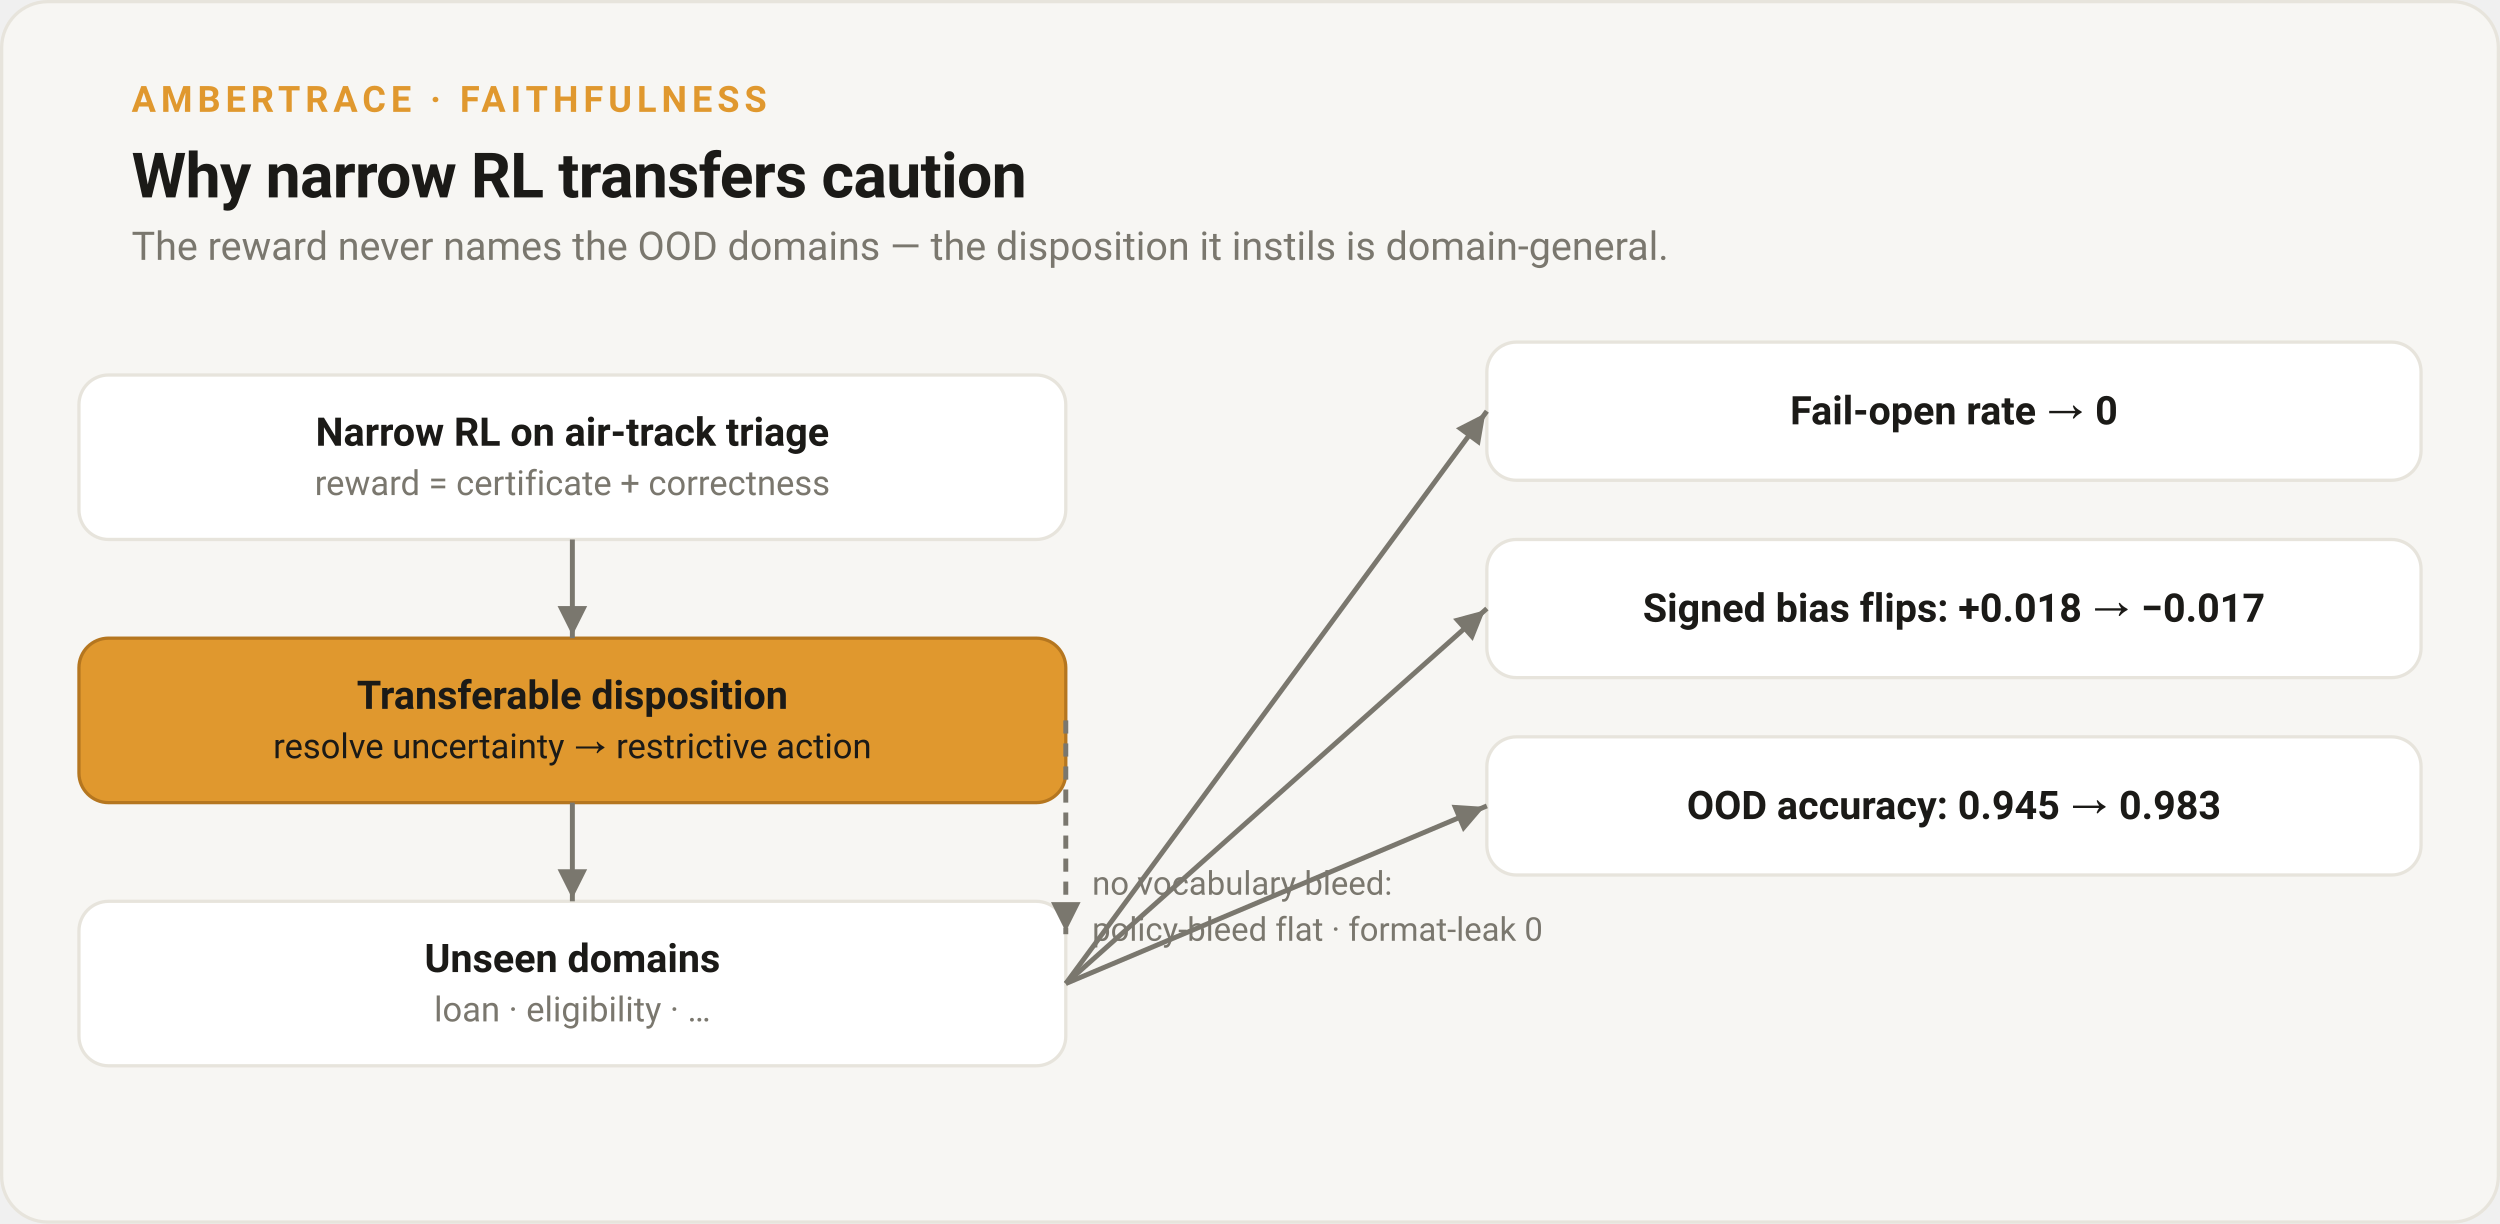
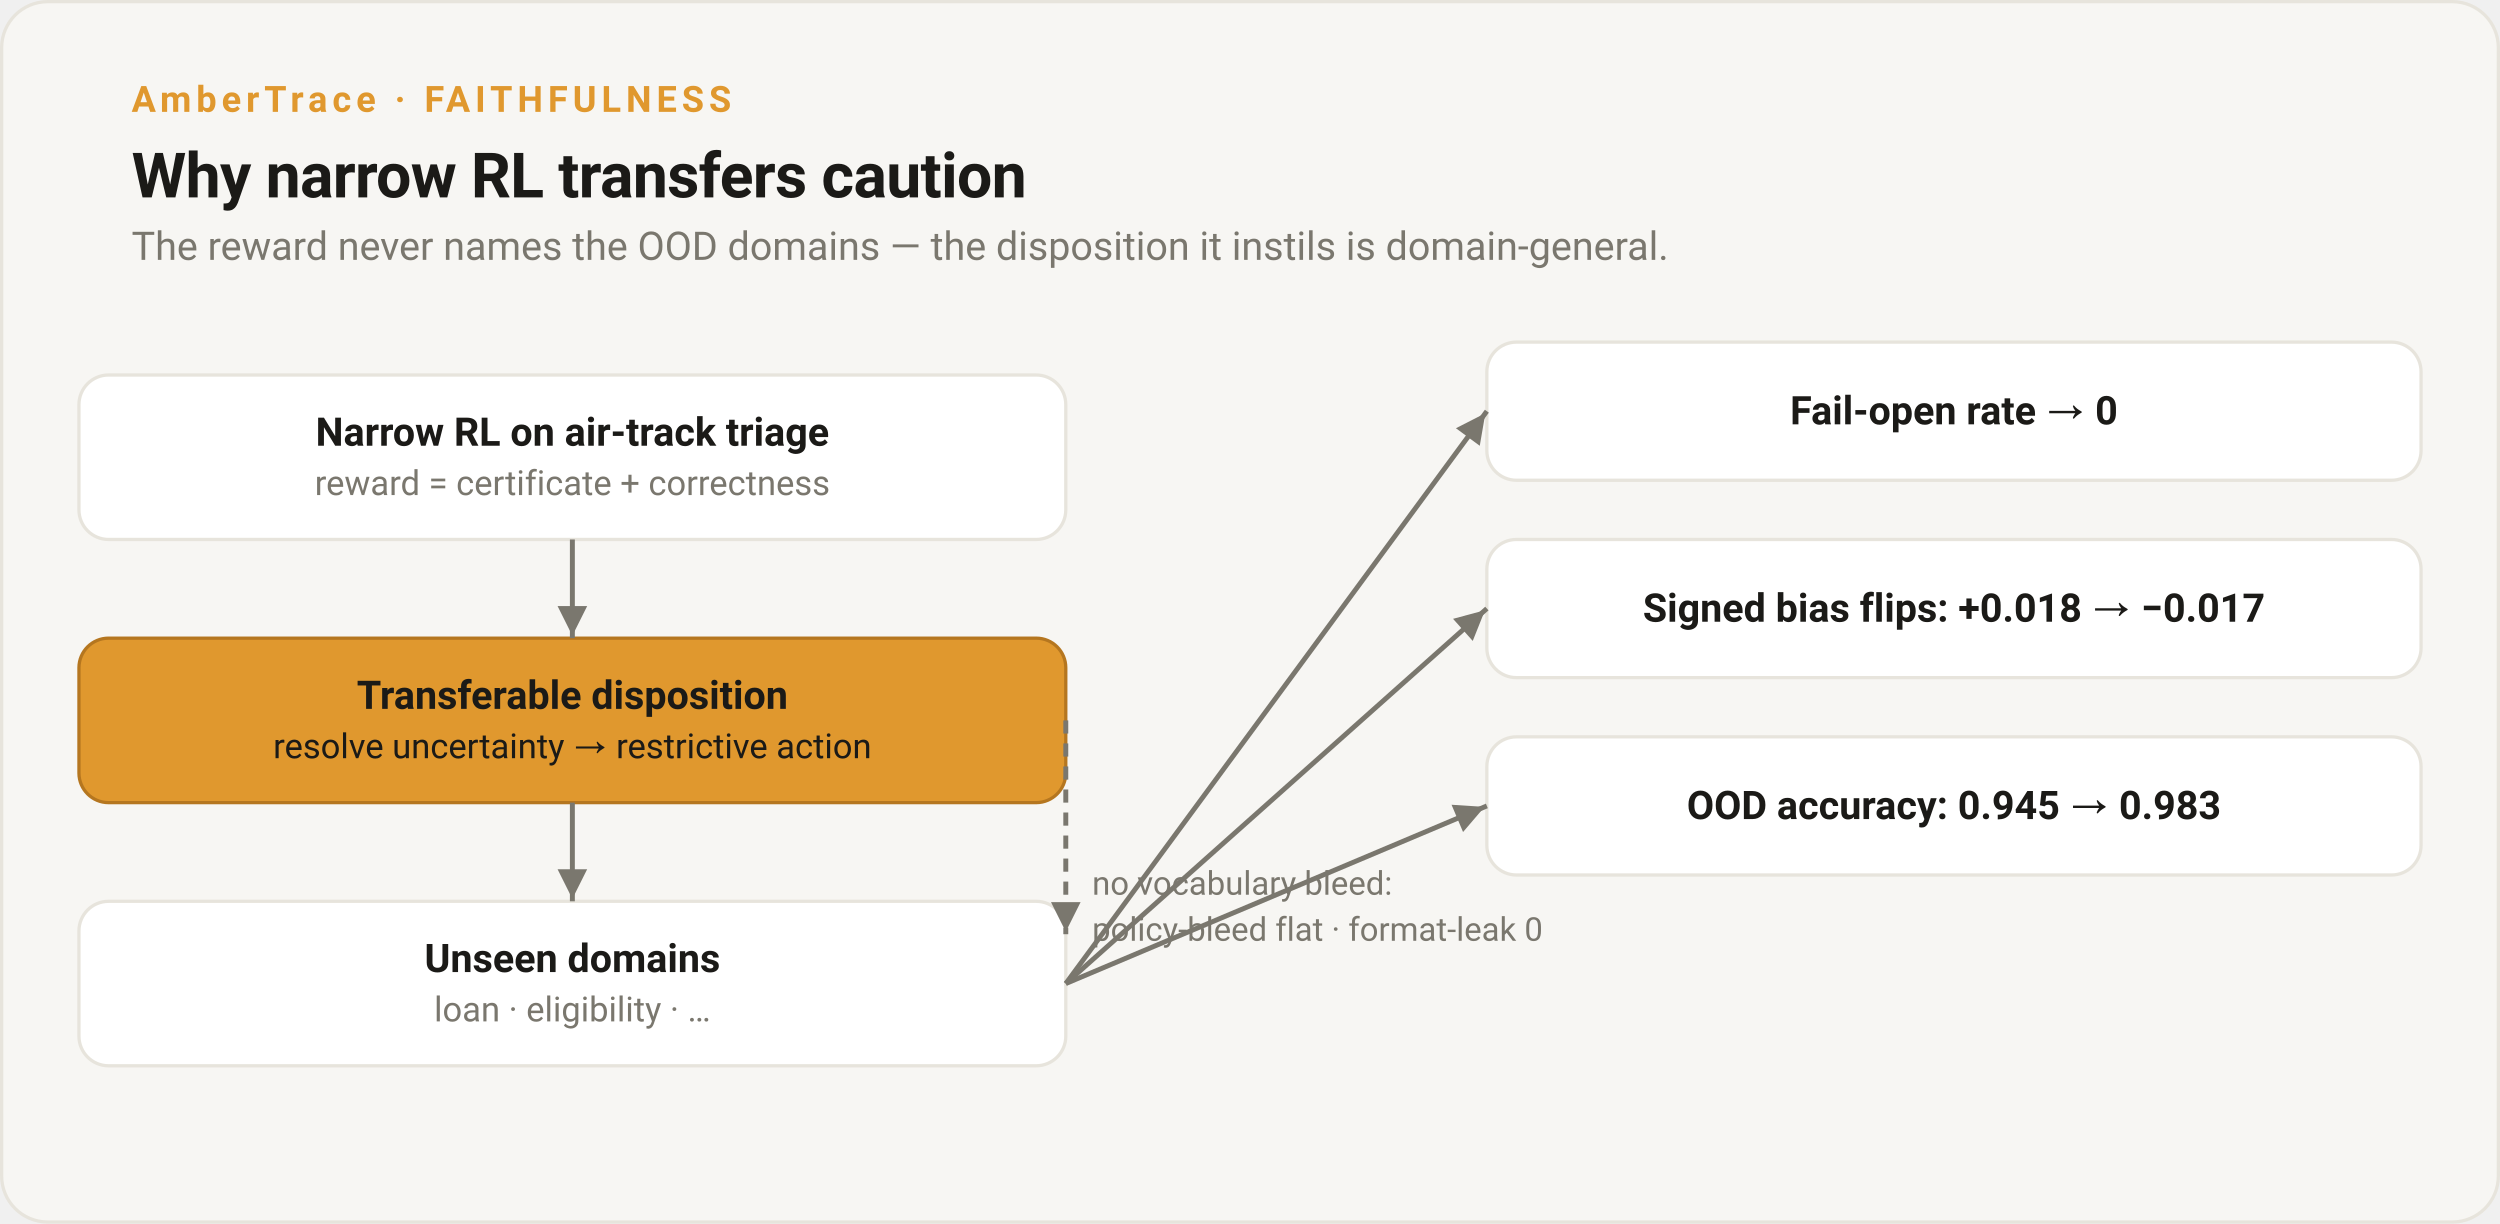
<svg xmlns="http://www.w3.org/2000/svg" viewBox="0 0 760 372" width="760" height="372" font-family="ui-sans-serif, system-ui, -apple-system, Segoe UI, Roboto, Helvetica, Arial, sans-serif">
  <style>.ti{fill:#1B1A17;font-size:19px;font-weight:700;letter-spacing:-0.2px;}.sub{fill:#7A776E;font-size:12px;}.eb{fill:#E0982E;font-size:11px;font-weight:700;letter-spacing:1.5px;}.pt{fill:#1B1A17;font-size:12.5px;font-weight:600;}.tk{fill:#7A776E;font-size:10.5px;font-variant-numeric:tabular-nums;}.vl{fill:#1B1A17;font-size:11px;font-weight:700;font-variant-numeric:tabular-nums;}.ax{fill:#7A776E;font-size:11px;font-variant-numeric:tabular-nums;}.an{fill:#7A776E;font-size:10px;}.bx1{fill:#1B1A17;font-size:12px;font-weight:600;}.bx2{fill:#7A776E;font-size:10.5px;}.bxi{fill:#1B1A17;font-size:10.5px;}</style>
  <rect x="0.5" y="0.5" width="759" height="371" rx="14" fill="#F7F6F3" stroke="#E7E4DC" />
  <defs>
    <marker id="ah" markerWidth="8" markerHeight="8" refX="6.5" refY="3" orient="auto">
      <path d="M0,0 L6,3 L0,6 Z" fill="#7A776E" />
    </marker>
  </defs>
-   <text x="40" y="34" class="eb">AMBERTRACE · FAITHFULNESS</text>
+   <text x="40" y="34" class="eb">AmberTrace · FAITHFULNESS</text>
  <text x="40" y="60" class="ti">Why narrow RL transfers caution</text>
  <text x="40" y="79" class="sub">The reward never names the OOD domains — the disposition it instils is domain-general.</text>
  <rect x="24" y="114" width="300" height="50" rx="9" fill="#FFFFFF" stroke="#E7E4DC" />
  <text x="174.0" y="135.5" text-anchor="middle" class="bx1">Narrow RL on air-track triage</text>
  <text x="174.0" y="150.5" text-anchor="middle" class="bx2">reward = certificate + correctness</text>
  <rect x="24" y="194" width="300" height="50" rx="9" fill="#E0982E" stroke="#B5761F" />
  <text x="174.0" y="215.5" text-anchor="middle" class="bx1">Transferable disposition</text>
  <text x="174.0" y="230.5" text-anchor="middle" class="bxi">resolve uncertainty → restrictive action</text>
  <rect x="24" y="274" width="300" height="50" rx="9" fill="#FFFFFF" stroke="#E7E4DC" />
  <text x="174.0" y="295.5" text-anchor="middle" class="bx1">Unseen domains</text>
  <text x="174.0" y="310.5" text-anchor="middle" class="bx2">loan · eligibility · …</text>
  <rect x="452" y="104" width="284" height="42" rx="9" fill="#FFFFFF" stroke="#E7E4DC" />
  <text x="594.0" y="129.0" text-anchor="middle" class="bx1">Fail-open rate → 0</text>
  <rect x="452" y="164" width="284" height="42" rx="9" fill="#FFFFFF" stroke="#E7E4DC" />
  <text x="594.0" y="189.0" text-anchor="middle" class="bx1">Signed bias flips: +0.018 → −0.017</text>
  <rect x="452" y="224" width="284" height="42" rx="9" fill="#FFFFFF" stroke="#E7E4DC" />
  <text x="594.0" y="249.0" text-anchor="middle" class="bx1">OOD accuracy: 0.945 → 0.983</text>
  <line x1="174.0" y1="164.0" x2="174.0" y2="194.0" stroke="#7A776E" stroke-width="1.5" marker-end="url(#ah)" />
  <line x1="174.0" y1="244.0" x2="174.0" y2="274.0" stroke="#7A776E" stroke-width="1.5" marker-end="url(#ah)" />
  <line x1="324.0" y1="299.0" x2="452.0" y2="125.0" stroke="#7A776E" stroke-width="1.5" marker-end="url(#ah)" />
  <line x1="324.0" y1="299.0" x2="452.0" y2="185.0" stroke="#7A776E" stroke-width="1.5" marker-end="url(#ah)" />
  <line x1="324.0" y1="299.0" x2="452.0" y2="245.0" stroke="#7A776E" stroke-width="1.5" marker-end="url(#ah)" />
  <line x1="324.0" y1="219.0" x2="324.0" y2="284.0" stroke="#7A776E" stroke-width="1.5" marker-end="url(#ah)" stroke-dasharray="4 3" />
  <text x="332" y="272" class="an">no vocabulary bleed:</text>
  <text x="332" y="286" class="an">policy-bleed flat · format-leak 0</text>
</svg>
